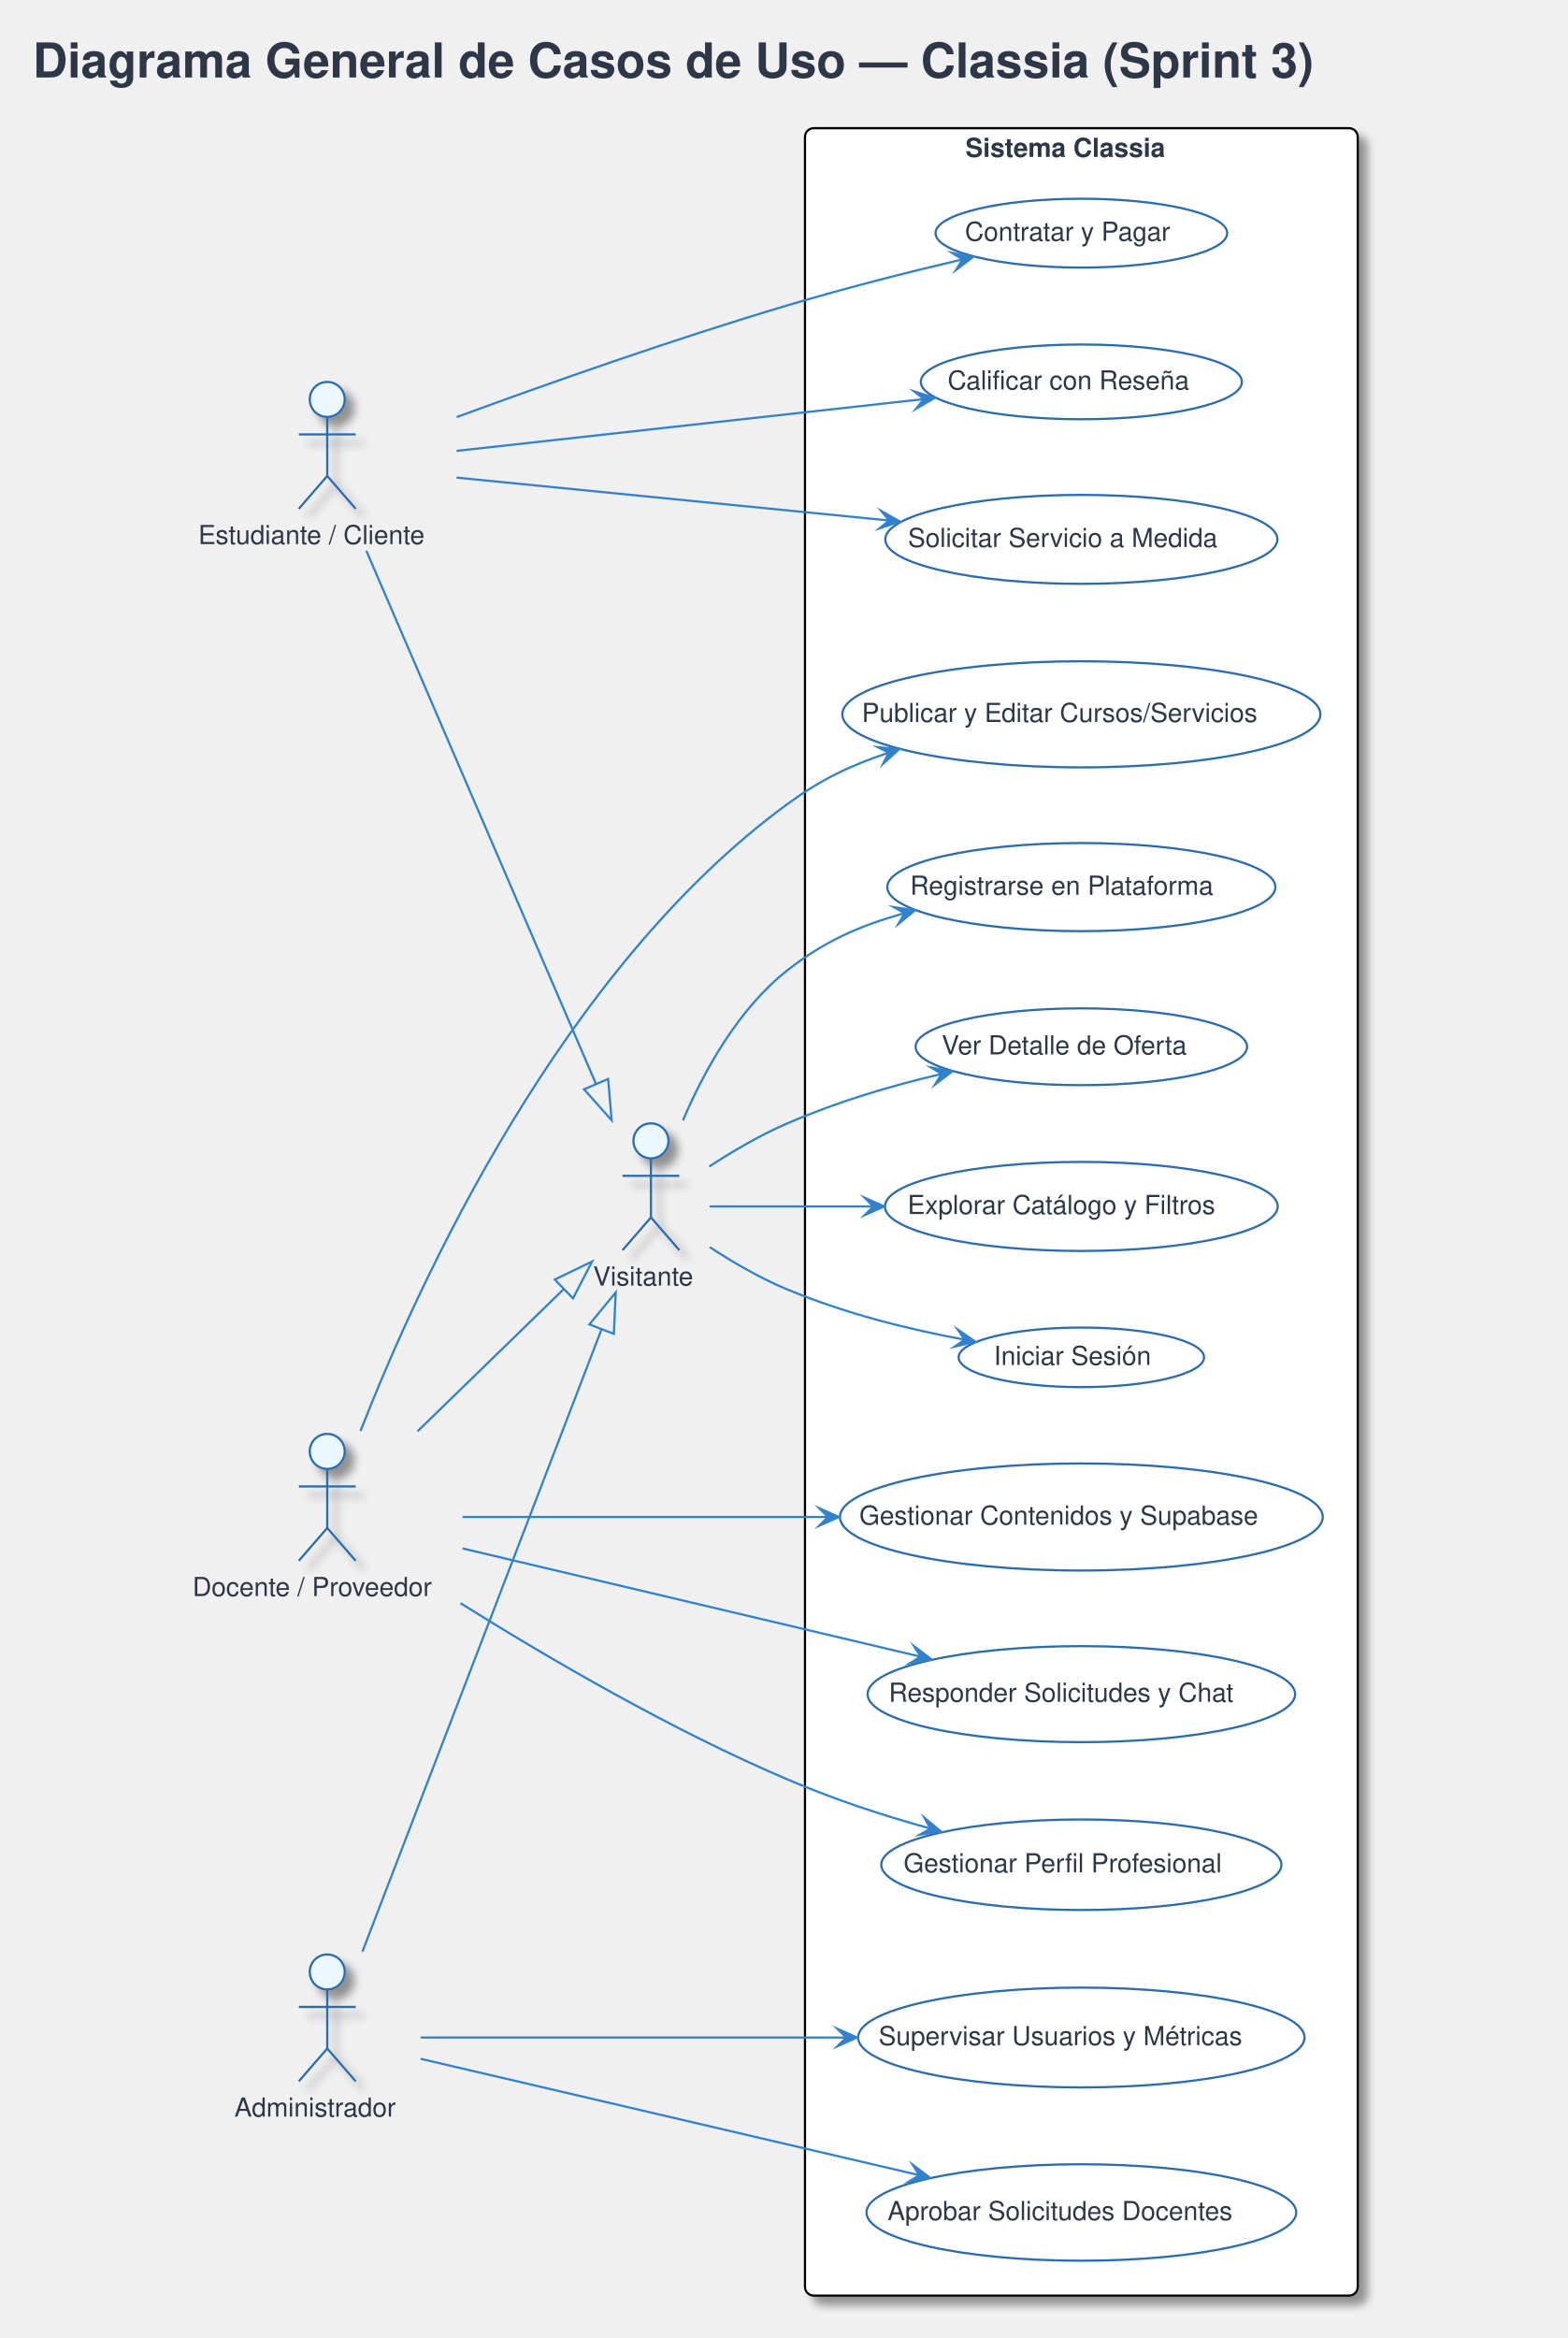
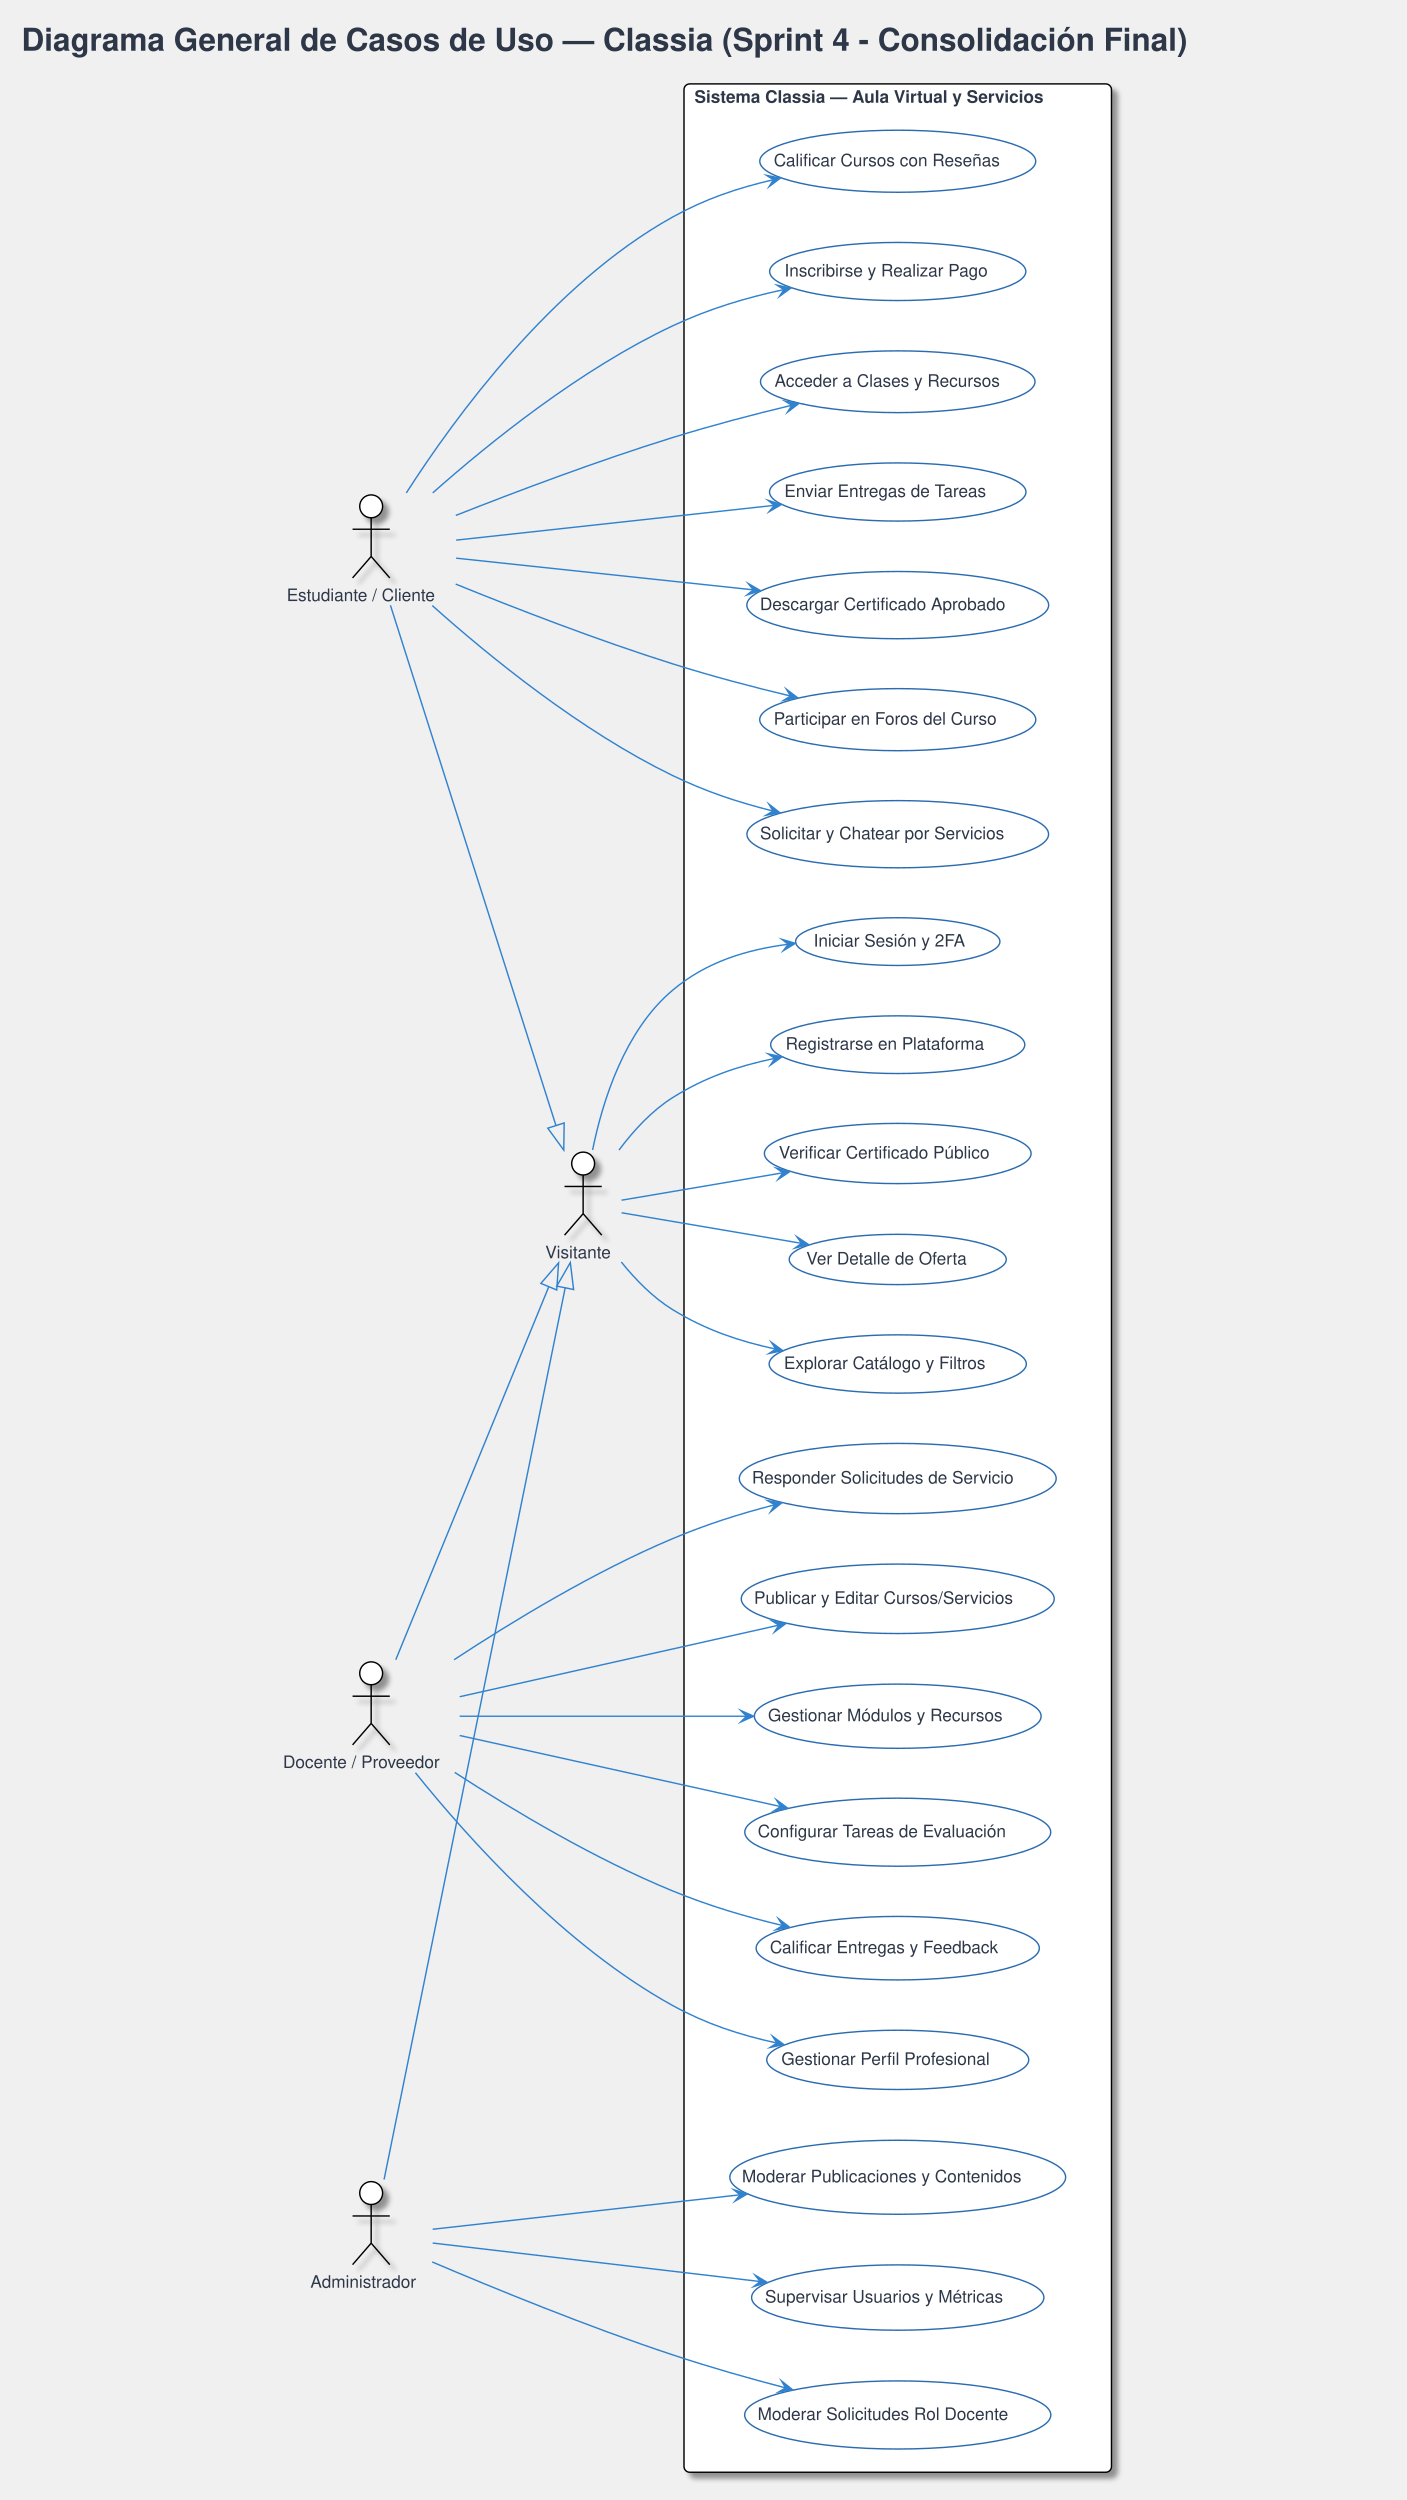
- <svg xmlns="http://www.w3.org/2000/svg" version="1.1" data-diagram-type="DESCRIPTION" style="width:717px;height:1069px;background:#FFFFFF;" width="717px" height="1069px" viewBox="0 0 717 1069" zoomAndPan="magnify" preserveAspectRatio="none" contentStyleType="text/css">
+ <svg xmlns="http://www.w3.org/2000/svg" version="1.1" data-diagram-type="DESCRIPTION" style="width:982px;height:1746px;background:#FFFFFF;" width="982px" height="1746px" viewBox="0 0 982 1746" zoomAndPan="magnify" preserveAspectRatio="none" contentStyleType="text/css">
  <defs>
-     <filter id="f14ex913kn9kvd" x="-1" y="-1" width="300%" height="300%">
+     <filter id="fqup9glhv155t" x="-1" y="-1" width="300%" height="300%">
      <feGaussianBlur result="blurOut" stdDeviation="2" />
      <feColorMatrix type="matrix" in="blurOut" result="blurOut2" values="0 0 0 0 0 0 0 0 0 0 0 0 0 0 0 0 0 0 .4 0" />
      <feOffset result="blurOut3" in="blurOut2" dx="4" dy="4" />
      <feBlend in="SourceGraphic" in2="blurOut3" mode="normal" />
    </filter>
  </defs>
  <g font-family="sans-serif" lengthAdjust="spacing">
-     <g class="title" data-source-line="37">
-       <text x="15" y="35.421" fill="#2D3748" font-size="22" textLength="685.985" font-weight="700" font-family="'Segoe UI', 'Helvetica', 'Arial', sans-serif">Diagrama General de Casos de Uso — Classia (Sprint 3)</text>
-     </g>
-     <g class="cluster" data-qualified-name="Sistema Classia" id="ent0005" data-source-line="46">
-       <rect x="368.138" y="58.609" width="252.79" height="991" fill="#FFF" style="stroke:#000;stroke-width:1;" filter="url(#f14ex913kn9kvd)" rx="4" ry="4" />
-       <text x="441.499" y="71.748" fill="#2D3748" font-size="12" textLength="106.066" font-weight="700" font-family="'Segoe UI', 'Helvetica', 'Arial', sans-serif">Sistema Classia</text>
-     </g>
-     <g class="entity" data-qualified-name="Sistema Classia.UC_Reg" id="ent0006" data-source-line="47">
-       <ellipse cx="494.525" cy="405.609" rx="88.747" ry="20.149" fill="#FFF" style="stroke:#2B6CB0;stroke-width:1;" />
-       <text x="416.211" y="409.093" fill="#2D3748" font-size="12" textLength="156.627" font-family="'Segoe UI', 'Helvetica', 'Arial', sans-serif">Registrarse en Plataforma</text>
-     </g>
-     <g class="entity" data-qualified-name="Sistema Classia.UC_Login" id="ent0007" data-source-line="48">
-       <ellipse cx="494.524" cy="620.613" rx="56.116" ry="13.623" fill="#FFF" style="stroke:#2B6CB0;stroke-width:1;" />
-       <text x="454.501" y="624.097" fill="#2D3748" font-size="12" textLength="80.045" font-family="'Segoe UI', 'Helvetica', 'Arial', sans-serif">Iniciar Sesión</text>
-     </g>
-     <g class="entity" data-qualified-name="Sistema Classia.UC_Cat" id="ent0008" data-source-line="49">
-       <ellipse cx="494.526" cy="551.613" rx="89.819" ry="20.364" fill="#FFF" style="stroke:#2B6CB0;stroke-width:1;" />
-       <text x="415.041" y="555.097" fill="#2D3748" font-size="12" textLength="158.971" font-family="'Segoe UI', 'Helvetica', 'Arial', sans-serif">Explorar Catálogo y Filtros</text>
-     </g>
-     <g class="entity" data-qualified-name="Sistema Classia.UC_Det" id="ent0009" data-source-line="50">
-       <ellipse cx="494.524" cy="478.609" rx="75.796" ry="17.559" fill="#FFF" style="stroke:#2B6CB0;stroke-width:1;" />
-       <text x="430.651" y="482.093" fill="#2D3748" font-size="12" textLength="127.746" font-family="'Segoe UI', 'Helvetica', 'Arial', sans-serif">Ver Detalle de Oferta</text>
-     </g>
-     <g class="entity" data-qualified-name="Sistema Classia.UC_Sol" id="ent0010" data-source-line="51">
-       <ellipse cx="494.529" cy="246.614" rx="89.671" ry="20.334" fill="#FFF" style="stroke:#2B6CB0;stroke-width:1;" />
-       <text x="415.204" y="250.098" fill="#2D3748" font-size="12" textLength="158.648" font-family="'Segoe UI', 'Helvetica', 'Arial', sans-serif">Solicitar Servicio a Medida</text>
-     </g>
-     <g class="entity" data-qualified-name="Sistema Classia.UC_Pay" id="ent0011" data-source-line="52">
-       <ellipse cx="494.532" cy="106.608" rx="66.694" ry="15.739" fill="#FFF" style="stroke:#2B6CB0;stroke-width:1;" />
-       <text x="441.264" y="110.093" fill="#2D3748" font-size="12" textLength="106.535" font-family="'Segoe UI', 'Helvetica', 'Arial', sans-serif">Contratar y Pagar</text>
-     </g>
-     <g class="entity" data-qualified-name="Sistema Classia.UC_Val" id="ent0012" data-source-line="53">
-       <ellipse cx="494.531" cy="174.606" rx="73.433" ry="17.087" fill="#FFF" style="stroke:#2B6CB0;stroke-width:1;" />
-       <text x="433.365" y="178.09" fill="#2D3748" font-size="12" textLength="122.332" font-family="'Segoe UI', 'Helvetica', 'Arial', sans-serif">Calificar con Reseña</text>
-     </g>
-     <g class="entity" data-qualified-name="Sistema Classia.UC_Pub" id="ent0013" data-source-line="54">
-       <ellipse cx="494.53" cy="326.608" rx="109.292" ry="24.258" fill="#FFF" style="stroke:#2B6CB0;stroke-width:1;" />
-       <text x="394.138" y="330.092" fill="#2D3748" font-size="12" textLength="200.783" font-family="'Segoe UI', 'Helvetica', 'Arial', sans-serif">Publicar y Editar Cursos/Servicios</text>
-     </g>
-     <g class="entity" data-qualified-name="Sistema Classia.UC_Cont" id="ent0014" data-source-line="55">
-       <ellipse cx="494.532" cy="693.608" rx="110.394" ry="24.479" fill="#FFF" style="stroke:#2B6CB0;stroke-width:1;" />
-       <text x="392.974" y="697.093" fill="#2D3748" font-size="12" textLength="203.115" font-family="'Segoe UI', 'Helvetica', 'Arial', sans-serif">Gestionar Contenidos y Supabase</text>
-     </g>
-     <g class="entity" data-qualified-name="Sistema Classia.UC_RespSol" id="ent0015" data-source-line="56">
-       <ellipse cx="494.527" cy="774.611" rx="97.759" ry="21.952" fill="#FFF" style="stroke:#2B6CB0;stroke-width:1;" />
-       <text x="406.437" y="778.096" fill="#2D3748" font-size="12" textLength="176.18" font-family="'Segoe UI', 'Helvetica', 'Arial', sans-serif">Responder Solicitudes y Chat</text>
-     </g>
-     <g class="entity" data-qualified-name="Sistema Classia.UC_Perf" id="ent0016" data-source-line="57">
-       <ellipse cx="494.53" cy="852.608" rx="91.493" ry="20.699" fill="#FFF" style="stroke:#2B6CB0;stroke-width:1;" />
-       <text x="413.22" y="856.092" fill="#2D3748" font-size="12" textLength="162.621" font-family="'Segoe UI', 'Helvetica', 'Arial', sans-serif">Gestionar Perfil Profesional</text>
-     </g>
-     <g class="entity" data-qualified-name="Sistema Classia.UC_Adm" id="ent0017" data-source-line="58">
-       <ellipse cx="494.528" cy="931.605" rx="102.08" ry="22.816" fill="#FFF" style="stroke:#2B6CB0;stroke-width:1;" />
-       <text x="401.806" y="935.09" fill="#2D3748" font-size="12" textLength="185.443" font-family="'Segoe UI', 'Helvetica', 'Arial', sans-serif">Supervisar Usuarios y Métricas</text>
-     </g>
-     <g class="entity" data-qualified-name="Sistema Classia.UC_ApprDoc" id="ent0018" data-source-line="59">
-       <ellipse cx="494.531" cy="1011.612" rx="98.264" ry="22.053" fill="#FFF" style="stroke:#2B6CB0;stroke-width:1;" />
-       <text x="405.899" y="1015.096" fill="#2D3748" font-size="12" textLength="177.264" font-family="'Segoe UI', 'Helvetica', 'Arial', sans-serif">Aprobar Solicitudes Docentes</text>
-     </g>
-     <g class="entity" data-qualified-name="Visitante" id="ent0001" data-source-line="41">
-       <ellipse cx="297.698" cy="521.629" rx="8" ry="8" fill="#EBF8FF" style="stroke:#2B6CB0;stroke-width:1;" filter="url(#f14ex913kn9kvd)" />
-       <path d="M297.698,529.629 L297.698,556.629 M284.698,537.629 L310.698,537.629 M297.698,556.629 L284.698,571.629 M297.698,556.629 L310.698,571.629" style="stroke:#2B6CB0;stroke-width:1;" fill="none" filter="url(#f14ex913kn9kvd)" />
-       <text x="271.258" y="587.768" fill="#2D3748" font-size="12" textLength="52.881" font-family="'Segoe UI', 'Helvetica', 'Arial', sans-serif">Visitante</text>
-     </g>
-     <g class="entity" data-qualified-name="Estudiante" id="ent0002" data-source-line="42">
-       <ellipse cx="149.656" cy="182.629" rx="8" ry="8" fill="#EBF8FF" style="stroke:#2B6CB0;stroke-width:1;" filter="url(#f14ex913kn9kvd)" />
-       <path d="M149.656,190.629 L149.656,217.629 M136.656,198.629 L162.656,198.629 M149.656,217.629 L136.656,232.629 M149.656,217.629 L162.656,232.629" style="stroke:#2B6CB0;stroke-width:1;" fill="none" filter="url(#f14ex913kn9kvd)" />
-       <text x="90.688" y="248.768" fill="#2D3748" font-size="12" textLength="117.938" font-family="'Segoe UI', 'Helvetica', 'Arial', sans-serif">Estudiante / Cliente</text>
-     </g>
-     <g class="entity" data-qualified-name="Docente" id="ent0003" data-source-line="43">
-       <ellipse cx="149.657" cy="663.629" rx="8" ry="8" fill="#EBF8FF" style="stroke:#2B6CB0;stroke-width:1;" filter="url(#f14ex913kn9kvd)" />
-       <path d="M149.657,671.629 L149.657,698.629 M136.657,679.629 L162.657,679.629 M149.657,698.629 L136.657,713.629 M149.657,698.629 L162.657,713.629" style="stroke:#2B6CB0;stroke-width:1;" fill="none" filter="url(#f14ex913kn9kvd)" />
-       <text x="88.058" y="729.768" fill="#2D3748" font-size="12" textLength="123.199" font-family="'Segoe UI', 'Helvetica', 'Arial', sans-serif">Docente / Proveedor</text>
-     </g>
-     <g class="entity" data-qualified-name="Admin" id="ent0004" data-source-line="44">
-       <ellipse cx="149.661" cy="901.629" rx="8" ry="8" fill="#EBF8FF" style="stroke:#2B6CB0;stroke-width:1;" filter="url(#f14ex913kn9kvd)" />
-       <path d="M149.661,909.629 L149.661,936.629 M136.661,917.629 L162.661,917.629 M149.661,936.629 L136.661,951.629 M149.661,936.629 L162.661,951.629" style="stroke:#2B6CB0;stroke-width:1;" fill="none" filter="url(#f14ex913kn9kvd)" />
-       <text x="107.198" y="967.768" fill="#2D3748" font-size="12" textLength="84.926" font-family="'Segoe UI', 'Helvetica', 'Arial', sans-serif">Administrador</text>
-     </g>
-     <g class="link" data-entity-1="ent0001" data-entity-2="ent0006" id="lnk19" data-source-line="62" data-link-type="dependency">
-       <path d="M312.328,512.249 C322.228,489.139 337.828,461.129 360.138,443.609 C376.898,430.449 393.196,423.174 413.646,417.554" style="stroke:#3182CE;stroke-width:1;" fill="none" id="Visitante-to-UC_Reg" />
-       <polygon points="418.468,416.229,408.729,414.757,413.646,417.554,410.849,422.471,418.468,416.229" fill="#3182CE" style="stroke:#3182CE;stroke-width:1;stroke-linejoin:miter;stroke-miterlimit:10;" />
-     </g>
-     <g class="link" data-entity-1="ent0001" data-entity-2="ent0007" id="lnk20" data-source-line="63" data-link-type="dependency">
-       <path d="M324.598,570.239 C335.198,577.159 347.848,584.539 360.138,589.609 C387.618,600.939 415.143,607.68 441.163,612.55" style="stroke:#3182CE;stroke-width:1;" fill="none" id="Visitante-to-UC_Login" />
-       <polygon points="446.078,613.469,437.967,607.882,441.163,612.55,436.495,615.745,446.078,613.469" fill="#3182CE" style="stroke:#3182CE;stroke-width:1;stroke-linejoin:miter;stroke-miterlimit:10;" />
-     </g>
-     <g class="link" data-entity-1="ent0001" data-entity-2="ent0008" id="lnk21" data-source-line="64" data-link-type="dependency">
-       <path d="M324.568,551.609 C345.168,551.609 370.278,551.609 399.398,551.609" style="stroke:#3182CE;stroke-width:1;" fill="none" id="Visitante-to-UC_Cat" />
-       <polygon points="404.398,551.609,395.398,547.609,399.398,551.609,395.398,555.609,404.398,551.609" fill="#3182CE" style="stroke:#3182CE;stroke-width:1;stroke-linejoin:miter;stroke-miterlimit:10;" />
-     </g>
-     <g class="link" data-entity-1="ent0001" data-entity-2="ent0009" id="lnk22" data-source-line="65" data-link-type="dependency">
-       <path d="M324.378,533.349 C335.048,526.409 347.808,518.899 360.138,513.609 C384.008,503.369 406.742,496.669 430.622,491.029" style="stroke:#3182CE;stroke-width:1;" fill="none" id="Visitante-to-UC_Det" />
-       <polygon points="435.488,489.879,425.809,488.055,430.622,491.029,427.648,495.841,435.488,489.879" fill="#3182CE" style="stroke:#3182CE;stroke-width:1;stroke-linejoin:miter;stroke-miterlimit:10;" />
-     </g>
-     <g class="link" data-entity-1="ent0002" data-entity-2="ent0001" id="lnk23" data-source-line="67" data-link-type="extension">
-       <path d="M167.548,251.829 C195.638,317.009 244.475,430.398 272.605,495.688" style="stroke:#3182CE;stroke-width:1;" fill="none" id="Estudiante-to-Visitante" />
-       <polygon points="279.728,512.219,278.116,493.314,267.095,498.063,279.728,512.219" fill="none" style="stroke:#3182CE;stroke-width:1;stroke-linejoin:miter;stroke-miterlimit:10;" />
-     </g>
-     <g class="link" data-entity-1="ent0002" data-entity-2="ent0010" id="lnk24" data-source-line="68" data-link-type="dependency">
-       <path d="M208.818,218.379 C264.518,223.899 344.102,231.797 406.612,237.987" style="stroke:#3182CE;stroke-width:1;" fill="none" id="Estudiante-to-UC_Sol" />
-       <polygon points="411.588,238.479,403.026,233.612,406.612,237.987,402.237,241.573,411.588,238.479" fill="#3182CE" style="stroke:#3182CE;stroke-width:1;stroke-linejoin:miter;stroke-miterlimit:10;" />
-     </g>
-     <g class="link" data-entity-1="ent0002" data-entity-2="ent0011" id="lnk25" data-source-line="69" data-link-type="dependency">
-       <path d="M208.878,190.689 C250.648,175.359 308.458,154.969 360.138,139.609 C388.038,131.319 414.77,124.574 440.21,118.594" style="stroke:#3182CE;stroke-width:1;" fill="none" id="Estudiante-to-UC_Pay" />
-       <polygon points="445.078,117.449,435.401,115.615,440.21,118.594,437.232,123.403,445.078,117.449" fill="#3182CE" style="stroke:#3182CE;stroke-width:1;stroke-linejoin:miter;stroke-miterlimit:10;" />
-     </g>
-     <g class="link" data-entity-1="ent0002" data-entity-2="ent0012" id="lnk26" data-source-line="70" data-link-type="dependency">
-       <path d="M208.818,206.159 C269.388,199.449 359.128,189.511 422.478,182.481" style="stroke:#3182CE;stroke-width:1;" fill="none" id="Estudiante-to-UC_Val" />
-       <polygon points="427.448,181.929,418.061,178.946,422.478,182.481,418.944,186.898,427.448,181.929" fill="#3182CE" style="stroke:#3182CE;stroke-width:1;stroke-linejoin:miter;stroke-miterlimit:10;" />
-     </g>
-     <g class="link" data-entity-1="ent0003" data-entity-2="ent0001" id="lnk27" data-source-line="72" data-link-type="extension">
-       <path d="M190.948,654.429 C216.448,629.639 235.753,610.868 257.883,589.348" style="stroke:#3182CE;stroke-width:1;" fill="none" id="Docente-to-Visitante" />
-       <polygon points="270.788,576.799,253.7,585.047,262.066,593.65,270.788,576.799" fill="none" style="stroke:#3182CE;stroke-width:1;stroke-linejoin:miter;stroke-miterlimit:10;" />
-     </g>
-     <g class="link" data-entity-1="ent0003" data-entity-2="ent0013" id="lnk28" data-source-line="73" data-link-type="dependency">
-       <path d="M164.878,654.269 C191.878,585.319 257.208,442.819 360.138,367.609 C375.198,356.599 388.522,350.083 406.432,344.143" style="stroke:#3182CE;stroke-width:1;" fill="none" id="Docente-to-UC_Pub" />
-       <polygon points="411.178,342.569,401.376,341.606,406.432,344.143,403.894,349.199,411.178,342.569" fill="#3182CE" style="stroke:#3182CE;stroke-width:1;stroke-linejoin:miter;stroke-miterlimit:10;" />
-     </g>
-     <g class="link" data-entity-1="ent0003" data-entity-2="ent0014" id="lnk29" data-source-line="74" data-link-type="dependency">
-       <path d="M211.558,693.609 C259.188,693.609 321.658,693.609 378.658,693.609" style="stroke:#3182CE;stroke-width:1;" fill="none" id="Docente-to-UC_Cont" />
-       <polygon points="383.658,693.609,374.658,689.609,378.658,693.609,374.658,697.609,383.658,693.609" fill="#3182CE" style="stroke:#3182CE;stroke-width:1;stroke-linejoin:miter;stroke-miterlimit:10;" />
-     </g>
-     <g class="link" data-entity-1="ent0003" data-entity-2="ent0015" id="lnk30" data-source-line="75" data-link-type="dependency">
-       <path d="M211.558,707.999 C271.698,722.199 358.602,742.73 420.992,757.47" style="stroke:#3182CE;stroke-width:1;" fill="none" id="Docente-to-UC_RespSol" />
-       <polygon points="425.858,758.619,418.019,752.657,420.992,757.47,416.179,760.443,425.858,758.619" fill="#3182CE" style="stroke:#3182CE;stroke-width:1;stroke-linejoin:miter;stroke-miterlimit:10;" />
-     </g>
-     <g class="link" data-entity-1="ent0003" data-entity-2="ent0016" id="lnk31" data-source-line="76" data-link-type="dependency">
-       <path d="M210.568,732.999 C251.438,758.579 307.498,791.209 360.138,813.609 C382.448,823.099 402.98,829.821 425.55,836.091" style="stroke:#3182CE;stroke-width:1;" fill="none" id="Docente-to-UC_Perf" />
-       <polygon points="430.368,837.429,422.767,831.166,425.55,836.091,420.625,838.874,430.368,837.429" fill="#3182CE" style="stroke:#3182CE;stroke-width:1;stroke-linejoin:miter;stroke-miterlimit:10;" />
-     </g>
-     <g class="link" data-entity-1="ent0004" data-entity-2="ent0001" id="lnk32" data-source-line="78" data-link-type="extension">
-       <path d="M165.738,892.369 C193.758,819.459 247.09,680.681 275.13,607.721" style="stroke:#3182CE;stroke-width:1;" fill="none" id="Admin-to-Visitante" />
-       <polygon points="281.588,590.919,269.53,605.569,280.731,609.874,281.588,590.919" fill="none" style="stroke:#3182CE;stroke-width:1;stroke-linejoin:miter;stroke-miterlimit:10;" />
-     </g>
-     <g class="link" data-entity-1="ent0004" data-entity-2="ent0017" id="lnk33" data-source-line="79" data-link-type="dependency">
-       <path d="M192.358,931.609 C241.618,931.609 320.288,931.609 386.948,931.609" style="stroke:#3182CE;stroke-width:1;" fill="none" id="Admin-to-UC_Adm" />
-       <polygon points="391.948,931.609,382.948,927.609,386.948,931.609,382.948,935.609,391.948,931.609" fill="#3182CE" style="stroke:#3182CE;stroke-width:1;stroke-linejoin:miter;stroke-miterlimit:10;" />
-     </g>
-     <g class="link" data-entity-1="ent0004" data-entity-2="ent0018" id="lnk34" data-source-line="80" data-link-type="dependency">
-       <path d="M192.358,941.339 C250.268,954.849 350.889,978.323 420.379,994.543" style="stroke:#3182CE;stroke-width:1;" fill="none" id="Admin-to-UC_ApprDoc" />
-       <polygon points="425.248,995.679,417.392,989.738,420.379,994.543,415.574,997.529,425.248,995.679" fill="#3182CE" style="stroke:#3182CE;stroke-width:1;stroke-linejoin:miter;stroke-miterlimit:10;" />
+     <g class="title" data-source-line="18">
+       <text x="15" y="35.421" fill="#2D3748" font-size="22" textLength="950.877" font-weight="700" font-family="'Segoe UI', 'Helvetica', 'Arial', sans-serif">Diagrama General de Casos de Uso — Classia (Sprint 4 - Consolidación Final)</text>
+     </g>
+     <g class="cluster" data-qualified-name="Sistema Classia . Aula Virtual y Servicios" id="ent0005" data-source-line="27">
+       <rect x="477.703" y="58.609" width="298.55" height="1668" fill="#FFF" style="stroke:#000;stroke-width:1;" filter="url(#fqup9glhv155t)" rx="4" ry="4" />
+       <text x="485.041" y="71.748" fill="#2D3748" font-size="12" textLength="283.875" font-weight="700" font-family="'Segoe UI', 'Helvetica', 'Arial', sans-serif">Sistema Classia — Aula Virtual y Servicios</text>
+     </g>
+     <g class="entity" data-qualified-name="Sistema Classia . Aula Virtual y Servicios.UC_Reg" id="ent0006" data-source-line="29">
+       <ellipse cx="626.98" cy="729.609" rx="88.747" ry="20.149" fill="#FFF" style="stroke:#2B6CB0;stroke-width:1;" />
+       <text x="548.667" y="733.093" fill="#2D3748" font-size="12" textLength="156.627" font-family="'Segoe UI', 'Helvetica', 'Arial', sans-serif">Registrarse en Plataforma</text>
+     </g>
+     <g class="entity" data-qualified-name="Sistema Classia . Aula Virtual y Servicios.UC_Login" id="ent0007" data-source-line="30">
+       <ellipse cx="626.988" cy="657.61" rx="71.355" ry="16.671" fill="#FFF" style="stroke:#2B6CB0;stroke-width:1;" />
+       <text x="568.227" y="661.095" fill="#2D3748" font-size="12" textLength="117.521" font-family="'Segoe UI', 'Helvetica', 'Arial', sans-serif">Iniciar Sesión y 2FA</text>
+     </g>
+     <g class="entity" data-qualified-name="Sistema Classia . Aula Virtual y Servicios.UC_Cat" id="ent0008" data-source-line="31">
+       <ellipse cx="626.982" cy="952.613" rx="89.819" ry="20.364" fill="#FFF" style="stroke:#2B6CB0;stroke-width:1;" />
+       <text x="547.497" y="956.097" fill="#2D3748" font-size="12" textLength="158.971" font-family="'Segoe UI', 'Helvetica', 'Arial', sans-serif">Explorar Catálogo y Filtros</text>
+     </g>
+     <g class="entity" data-qualified-name="Sistema Classia . Aula Virtual y Servicios.UC_Det" id="ent0009" data-source-line="32">
+       <ellipse cx="626.98" cy="879.609" rx="75.796" ry="17.559" fill="#FFF" style="stroke:#2B6CB0;stroke-width:1;" />
+       <text x="563.107" y="883.093" fill="#2D3748" font-size="12" textLength="127.746" font-family="'Segoe UI', 'Helvetica', 'Arial', sans-serif">Ver Detalle de Oferta</text>
+     </g>
+     <g class="entity" data-qualified-name="Sistema Classia . Aula Virtual y Servicios.UC_VerifCert" id="ent0010" data-source-line="33">
+       <ellipse cx="626.984" cy="805.607" rx="93.14" ry="21.028" fill="#FFF" style="stroke:#2B6CB0;stroke-width:1;" />
+       <text x="543.883" y="809.092" fill="#2D3748" font-size="12" textLength="166.201" font-family="'Segoe UI', 'Helvetica', 'Arial', sans-serif">Verificar Certificado Público</text>
+     </g>
+     <g class="entity" data-qualified-name="Sistema Classia . Aula Virtual y Servicios.UC_Pay" id="ent0011" data-source-line="36">
+       <ellipse cx="626.981" cy="189.613" rx="89.467" ry="20.293" fill="#FFF" style="stroke:#2B6CB0;stroke-width:1;" />
+       <text x="547.879" y="193.097" fill="#2D3748" font-size="12" textLength="158.203" font-family="'Segoe UI', 'Helvetica', 'Arial', sans-serif">Inscribirse y Realizar Pago</text>
+     </g>
+     <g class="entity" data-qualified-name="Sistema Classia . Aula Virtual y Servicios.UC_Clases" id="ent0012" data-source-line="37">
+       <ellipse cx="626.985" cy="266.612" rx="95.862" ry="21.572" fill="#FFF" style="stroke:#2B6CB0;stroke-width:1;" />
+       <text x="540.94" y="270.096" fill="#2D3748" font-size="12" textLength="172.09" font-family="'Segoe UI', 'Helvetica', 'Arial', sans-serif">Acceder a Clases y Recursos</text>
+     </g>
+     <g class="entity" data-qualified-name="Sistema Classia . Aula Virtual y Servicios.UC_Entregas" id="ent0013" data-source-line="38">
+       <ellipse cx="626.987" cy="343.61" rx="89.553" ry="20.311" fill="#FFF" style="stroke:#2B6CB0;stroke-width:1;" />
+       <text x="547.791" y="347.094" fill="#2D3748" font-size="12" textLength="158.391" font-family="'Segoe UI', 'Helvetica', 'Arial', sans-serif">Enviar Entregas de Tareas</text>
+     </g>
+     <g class="entity" data-qualified-name="Sistema Classia . Aula Virtual y Servicios.UC_Cert" id="ent0014" data-source-line="39">
+       <ellipse cx="626.986" cy="422.61" rx="105.402" ry="23.48" fill="#FFF" style="stroke:#2B6CB0;stroke-width:1;" />
+       <text x="530.722" y="426.094" fill="#2D3748" font-size="12" textLength="192.527" font-family="'Segoe UI', 'Helvetica', 'Arial', sans-serif">Descargar Certificado Aprobado</text>
+     </g>
+     <g class="entity" data-qualified-name="Sistema Classia . Aula Virtual y Servicios.UC_Foro" id="ent0015" data-source-line="40">
+       <ellipse cx="626.988" cy="502.61" rx="96.405" ry="21.681" fill="#FFF" style="stroke:#2B6CB0;stroke-width:1;" />
+       <text x="540.357" y="506.095" fill="#2D3748" font-size="12" textLength="173.262" font-family="'Segoe UI', 'Helvetica', 'Arial', sans-serif">Participar en Foros del Curso</text>
+     </g>
+     <g class="entity" data-qualified-name="Sistema Classia . Aula Virtual y Servicios.UC_Sol" id="ent0016" data-source-line="41">
+       <ellipse cx="626.981" cy="582.609" rx="105.347" ry="23.469" fill="#FFF" style="stroke:#2B6CB0;stroke-width:1;" />
+       <text x="530.776" y="586.093" fill="#2D3748" font-size="12" textLength="192.41" font-family="'Segoe UI', 'Helvetica', 'Arial', sans-serif">Solicitar y Chatear por Servicios</text>
+     </g>
+     <g class="entity" data-qualified-name="Sistema Classia . Aula Virtual y Servicios.UC_Val" id="ent0017" data-source-line="42">
+       <ellipse cx="626.982" cy="112.611" rx="96.359" ry="21.672" fill="#FFF" style="stroke:#2B6CB0;stroke-width:1;" />
+       <text x="540.401" y="116.095" fill="#2D3748" font-size="12" textLength="173.162" font-family="'Segoe UI', 'Helvetica', 'Arial', sans-serif">Calificar Cursos con Reseñas</text>
+     </g>
+     <g class="entity" data-qualified-name="Sistema Classia . Aula Virtual y Servicios.UC_Pub" id="ent0018" data-source-line="45">
+       <ellipse cx="626.986" cy="1116.608" rx="109.292" ry="24.258" fill="#FFF" style="stroke:#2B6CB0;stroke-width:1;" />
+       <text x="526.594" y="1120.092" fill="#2D3748" font-size="12" textLength="200.783" font-family="'Segoe UI', 'Helvetica', 'Arial', sans-serif">Publicar y Editar Cursos/Servicios</text>
+     </g>
+     <g class="entity" data-qualified-name="Sistema Classia . Aula Virtual y Servicios.UC_Cont" id="ent0019" data-source-line="46">
+       <ellipse cx="626.988" cy="1198.608" rx="100.144" ry="22.429" fill="#FFF" style="stroke:#2B6CB0;stroke-width:1;" />
+       <text x="536.337" y="1202.093" fill="#2D3748" font-size="12" textLength="181.301" font-family="'Segoe UI', 'Helvetica', 'Arial', sans-serif">Gestionar Módulos y Recursos</text>
+     </g>
+     <g class="entity" data-qualified-name="Sistema Classia . Aula Virtual y Servicios.UC_ConfTareas" id="ent0020" data-source-line="47">
+       <ellipse cx="626.985" cy="1279.608" rx="106.841" ry="23.768" fill="#FFF" style="stroke:#2B6CB0;stroke-width:1;" />
+       <text x="529.192" y="1283.092" fill="#2D3748" font-size="12" textLength="195.586" font-family="'Segoe UI', 'Helvetica', 'Arial', sans-serif">Configurar Tareas de Evaluación</text>
+     </g>
+     <g class="entity" data-qualified-name="Sistema Classia . Aula Virtual y Servicios.UC_Calif" id="ent0021" data-source-line="48">
+       <ellipse cx="626.98" cy="1360.609" rx="98.896" ry="22.179" fill="#FFF" style="stroke:#2B6CB0;stroke-width:1;" />
+       <text x="537.668" y="1364.093" fill="#2D3748" font-size="12" textLength="178.623" font-family="'Segoe UI', 'Helvetica', 'Arial', sans-serif">Calificar Entregas y Feedback</text>
+     </g>
+     <g class="entity" data-qualified-name="Sistema Classia . Aula Virtual y Servicios.UC_Perf" id="ent0022" data-source-line="49">
+       <ellipse cx="626.986" cy="1438.608" rx="91.493" ry="20.699" fill="#FFF" style="stroke:#2B6CB0;stroke-width:1;" />
+       <text x="545.676" y="1442.092" fill="#2D3748" font-size="12" textLength="162.621" font-family="'Segoe UI', 'Helvetica', 'Arial', sans-serif">Gestionar Perfil Profesional</text>
+     </g>
+     <g class="entity" data-qualified-name="Sistema Classia . Aula Virtual y Servicios.UC_RespSol" id="ent0023" data-source-line="50">
+       <ellipse cx="626.984" cy="1032.611" rx="110.66" ry="24.532" fill="#FFF" style="stroke:#2B6CB0;stroke-width:1;" />
+       <text x="525.145" y="1036.096" fill="#2D3748" font-size="12" textLength="203.678" font-family="'Segoe UI', 'Helvetica', 'Arial', sans-serif">Responder Solicitudes de Servicio</text>
+     </g>
+     <g class="entity" data-qualified-name="Sistema Classia . Aula Virtual y Servicios.UC_Adm" id="ent0024" data-source-line="53">
+       <ellipse cx="626.983" cy="1604.605" rx="102.08" ry="22.816" fill="#FFF" style="stroke:#2B6CB0;stroke-width:1;" />
+       <text x="534.262" y="1608.09" fill="#2D3748" font-size="12" textLength="185.443" font-family="'Segoe UI', 'Helvetica', 'Arial', sans-serif">Supervisar Usuarios y Métricas</text>
+     </g>
+     <g class="entity" data-qualified-name="Sistema Classia . Aula Virtual y Servicios.UC_ApprDoc" id="ent0025" data-source-line="54">
+       <ellipse cx="626.982" cy="1686.613" rx="106.918" ry="23.784" fill="#FFF" style="stroke:#2B6CB0;stroke-width:1;" />
+       <text x="529.107" y="1690.097" fill="#2D3748" font-size="12" textLength="195.75" font-family="'Segoe UI', 'Helvetica', 'Arial', sans-serif">Moderar Solicitudes Rol Docente</text>
+     </g>
+     <g class="entity" data-qualified-name="Sistema Classia . Aula Virtual y Servicios.UC_ModPub" id="ent0026" data-source-line="55">
+       <ellipse cx="626.979" cy="1520.604" rx="117.275" ry="25.855" fill="#FFF" style="stroke:#2B6CB0;stroke-width:1;" />
+       <text x="518.17" y="1524.089" fill="#2D3748" font-size="12" textLength="217.617" font-family="'Segoe UI', 'Helvetica', 'Arial', sans-serif">Moderar Publicaciones y Contenidos</text>
+     </g>
+     <g class="entity" data-qualified-name="Visitante" id="ent0001" data-source-line="22">
+       <ellipse cx="407.264" cy="812.629" rx="8" ry="8" fill="#FFF" style="stroke:#000;stroke-width:1;" filter="url(#fqup9glhv155t)" />
+       <path d="M407.264,820.629 L407.264,847.629 M394.264,828.629 L420.264,828.629 M407.264,847.629 L394.264,862.629 M407.264,847.629 L420.264,862.629" style="stroke:#000;stroke-width:1;" fill="none" filter="url(#fqup9glhv155t)" />
+       <text x="380.823" y="878.768" fill="#2D3748" font-size="12" textLength="52.881" font-family="'Segoe UI', 'Helvetica', 'Arial', sans-serif">Visitante</text>
+     </g>
+     <g class="entity" data-qualified-name="Estudiante" id="ent0002" data-source-line="23">
+       <ellipse cx="259.222" cy="353.629" rx="8" ry="8" fill="#FFF" style="stroke:#000;stroke-width:1;" filter="url(#fqup9glhv155t)" />
+       <path d="M259.222,361.629 L259.222,388.629 M246.222,369.629 L272.222,369.629 M259.222,388.629 L246.222,403.629 M259.222,388.629 L272.222,403.629" style="stroke:#000;stroke-width:1;" fill="none" filter="url(#fqup9glhv155t)" />
+       <text x="200.253" y="419.768" fill="#2D3748" font-size="12" textLength="117.938" font-family="'Segoe UI', 'Helvetica', 'Arial', sans-serif">Estudiante / Cliente</text>
+     </g>
+     <g class="entity" data-qualified-name="Docente" id="ent0003" data-source-line="24">
+       <ellipse cx="259.223" cy="1168.629" rx="8" ry="8" fill="#FFF" style="stroke:#000;stroke-width:1;" filter="url(#fqup9glhv155t)" />
+       <path d="M259.223,1176.629 L259.223,1203.629 M246.223,1184.629 L272.223,1184.629 M259.223,1203.629 L246.223,1218.629 M259.223,1203.629 L272.223,1218.629" style="stroke:#000;stroke-width:1;" fill="none" filter="url(#fqup9glhv155t)" />
+       <text x="197.623" y="1234.768" fill="#2D3748" font-size="12" textLength="123.199" font-family="'Segoe UI', 'Helvetica', 'Arial', sans-serif">Docente / Proveedor</text>
+     </g>
+     <g class="entity" data-qualified-name="Admin" id="ent0004" data-source-line="25">
+       <ellipse cx="259.226" cy="1531.629" rx="8" ry="8" fill="#FFF" style="stroke:#000;stroke-width:1;" filter="url(#fqup9glhv155t)" />
+       <path d="M259.226,1539.629 L259.226,1566.629 M246.226,1547.629 L272.226,1547.629 M259.226,1566.629 L246.226,1581.629 M259.226,1566.629 L272.226,1581.629" style="stroke:#000;stroke-width:1;" fill="none" filter="url(#fqup9glhv155t)" />
+       <text x="216.763" y="1597.768" fill="#2D3748" font-size="12" textLength="84.926" font-family="'Segoe UI', 'Helvetica', 'Arial', sans-serif">Administrador</text>
+     </g>
+     <g class="link" data-entity-1="ent0001" data-entity-2="ent0006" id="lnk27" data-source-line="58" data-link-type="dependency">
+       <path d="M432.313,803.199 C442.323,789.769 455.053,775.829 469.703,766.609 C492.473,752.279 515.389,744.521 541.199,739.131" style="stroke:#3182CE;stroke-width:1;" fill="none" id="Visitante-to-UC_Reg" />
+       <polygon points="546.093,738.109,536.466,736.034,541.199,739.131,538.101,743.865,546.093,738.109" fill="#3182CE" style="stroke:#3182CE;stroke-width:1;stroke-linejoin:miter;stroke-miterlimit:10;" />
+     </g>
+     <g class="link" data-entity-1="ent0001" data-entity-2="ent0007" id="lnk28" data-source-line="59" data-link-type="dependency">
+       <path d="M413.863,803.159 C420.893,768.609 436.343,719.669 469.703,691.609 C493.393,671.679 521.135,663.306 550.505,659.476" style="stroke:#3182CE;stroke-width:1;" fill="none" id="Visitante-to-UC_Login" />
+       <polygon points="555.463,658.829,546.022,656.027,550.505,659.476,547.056,663.96,555.463,658.829" fill="#3182CE" style="stroke:#3182CE;stroke-width:1;stroke-linejoin:miter;stroke-miterlimit:10;" />
+     </g>
+     <g class="link" data-entity-1="ent0001" data-entity-2="ent0008" id="lnk29" data-source-line="60" data-link-type="dependency">
+       <path d="M433.913,881.389 C443.763,893.639 455.983,906.169 469.703,914.609 C492.773,928.799 515.905,936.639 541.815,942.209" style="stroke:#3182CE;stroke-width:1;" fill="none" id="Visitante-to-UC_Cat" />
+       <polygon points="546.703,943.259,538.745,937.457,541.815,942.209,537.064,945.278,546.703,943.259" fill="#3182CE" style="stroke:#3182CE;stroke-width:1;stroke-linejoin:miter;stroke-miterlimit:10;" />
+     </g>
+     <g class="link" data-entity-1="ent0001" data-entity-2="ent0009" id="lnk30" data-source-line="61" data-link-type="dependency">
+       <path d="M434.093,846.999 C466.083,852.439 516.694,861.043 559.814,868.363" style="stroke:#3182CE;stroke-width:1;" fill="none" id="Visitante-to-UC_Det" />
+       <polygon points="564.743,869.199,556.54,863.75,559.814,868.363,555.201,871.637,564.743,869.199" fill="#3182CE" style="stroke:#3182CE;stroke-width:1;stroke-linejoin:miter;stroke-miterlimit:10;" />
+     </g>
+     <g class="link" data-entity-1="ent0001" data-entity-2="ent0010" id="lnk31" data-source-line="62" data-link-type="dependency">
+       <path d="M434.093,838.219 C462.923,833.319 505.974,826.007 546.734,819.077" style="stroke:#3182CE;stroke-width:1;" fill="none" id="Visitante-to-UC_VerifCert" />
+       <polygon points="551.663,818.239,542.12,815.804,546.734,819.077,543.461,823.691,551.663,818.239" fill="#3182CE" style="stroke:#3182CE;stroke-width:1;stroke-linejoin:miter;stroke-miterlimit:10;" />
+     </g>
+     <g class="link" data-entity-1="ent0002" data-entity-2="ent0001" id="lnk32" data-source-line="64" data-link-type="extension">
+       <path d="M272.673,422.739 C300.233,509.349 360.655,699.277 388.285,786.097" style="stroke:#3182CE;stroke-width:1;" fill="none" id="Estudiante-to-Visitante" />
+       <polygon points="393.743,803.249,394.002,784.277,382.567,787.917,393.743,803.249" fill="none" style="stroke:#3182CE;stroke-width:1;stroke-linejoin:miter;stroke-miterlimit:10;" />
+     </g>
+     <g class="link" data-entity-1="ent0002" data-entity-2="ent0011" id="lnk33" data-source-line="65" data-link-type="dependency">
+       <path d="M302.223,344.229 C342.303,308.709 405.883,257.599 469.703,227.609 C495.483,215.499 520.638,208.061 547.458,202.231" style="stroke:#3182CE;stroke-width:1;" fill="none" id="Estudiante-to-UC_Pay" />
+       <polygon points="552.343,201.169,542.699,199.172,547.458,202.231,544.399,206.99,552.343,201.169" fill="#3182CE" style="stroke:#3182CE;stroke-width:1;stroke-linejoin:miter;stroke-miterlimit:10;" />
+     </g>
+     <g class="link" data-entity-1="ent0002" data-entity-2="ent0012" id="lnk34" data-source-line="66" data-link-type="dependency">
+       <path d="M318.313,359.979 C360.023,343.509 417.803,321.689 469.703,305.609 C498.283,296.749 525.412,289.659 552.972,283.029" style="stroke:#3182CE;stroke-width:1;" fill="none" id="Estudiante-to-UC_Clases" />
+       <polygon points="557.833,281.859,548.148,280.075,552.972,283.029,550.019,287.853,557.833,281.859" fill="#3182CE" style="stroke:#3182CE;stroke-width:1;stroke-linejoin:miter;stroke-miterlimit:10;" />
+     </g>
+     <g class="link" data-entity-1="ent0002" data-entity-2="ent0013" id="lnk35" data-source-line="67" data-link-type="dependency">
+       <path d="M318.583,377.229 C379.993,370.509 472.113,360.433 540.723,352.933" style="stroke:#3182CE;stroke-width:1;" fill="none" id="Estudiante-to-UC_Entregas" />
+       <polygon points="545.693,352.389,536.312,349.391,540.723,352.933,537.181,357.344,545.693,352.389" fill="#3182CE" style="stroke:#3182CE;stroke-width:1;stroke-linejoin:miter;stroke-miterlimit:10;" />
+     </g>
+     <g class="link" data-entity-1="ent0002" data-entity-2="ent0014" id="lnk36" data-source-line="68" data-link-type="dependency">
+       <path d="M318.583,389.829 C375.763,395.929 458.892,404.789 526.142,411.959" style="stroke:#3182CE;stroke-width:1;" fill="none" id="Estudiante-to-UC_Cert" />
+       <polygon points="531.113,412.489,522.588,407.558,526.142,411.959,521.74,415.513,531.113,412.489" fill="#3182CE" style="stroke:#3182CE;stroke-width:1;stroke-linejoin:miter;stroke-miterlimit:10;" />
+     </g>
+     <g class="link" data-entity-1="ent0002" data-entity-2="ent0015" id="lnk37" data-source-line="69" data-link-type="dependency">
+       <path d="M318.253,407.929 C359.933,424.869 417.713,447.259 469.703,463.609 C497.983,472.499 524.771,479.553 552.151,486.123" style="stroke:#3182CE;stroke-width:1;" fill="none" id="Estudiante-to-UC_Foro" />
+       <polygon points="557.013,487.289,549.195,481.3,552.151,486.123,547.329,489.079,557.013,487.289" fill="#3182CE" style="stroke:#3182CE;stroke-width:1;stroke-linejoin:miter;stroke-miterlimit:10;" />
+     </g>
+     <g class="link" data-entity-1="ent0002" data-entity-2="ent0016" id="lnk38" data-source-line="70" data-link-type="dependency">
+       <path d="M301.873,422.909 C341.953,458.719 405.763,510.609 469.703,541.609 C493.053,552.929 515.084,560.201 539.884,566.431" style="stroke:#3182CE;stroke-width:1;" fill="none" id="Estudiante-to-UC_Sol" />
+       <polygon points="544.733,567.649,536.979,561.577,539.884,566.431,535.03,569.336,544.733,567.649" fill="#3182CE" style="stroke:#3182CE;stroke-width:1;stroke-linejoin:miter;stroke-miterlimit:10;" />
+     </g>
+     <g class="link" data-entity-1="ent0002" data-entity-2="ent0017" id="lnk39" data-source-line="71" data-link-type="dependency">
+       <path d="M283.763,344.279 C317.733,291.289 385.723,198.229 469.703,151.609 C492.683,138.849 514.993,131.339 540.183,125.499" style="stroke:#3182CE;stroke-width:1;" fill="none" id="Estudiante-to-UC_Val" />
+       <polygon points="545.053,124.369,535.383,122.505,540.183,125.499,537.189,130.299,545.053,124.369" fill="#3182CE" style="stroke:#3182CE;stroke-width:1;stroke-linejoin:miter;stroke-miterlimit:10;" />
+     </g>
+     <g class="link" data-entity-1="ent0003" data-entity-2="ent0001" id="lnk40" data-source-line="73" data-link-type="extension">
+       <path d="M276.413,1159.149 C304.523,1090.629 355.203,967.083 383.283,898.623" style="stroke:#3182CE;stroke-width:1;" fill="none" id="Docente-to-Visitante" />
+       <polygon points="390.113,881.969,377.732,896.346,388.834,900.9,390.113,881.969" fill="none" style="stroke:#3182CE;stroke-width:1;stroke-linejoin:miter;stroke-miterlimit:10;" />
+     </g>
+     <g class="link" data-entity-1="ent0003" data-entity-2="ent0018" id="lnk41" data-source-line="74" data-link-type="dependency">
+       <path d="M321.033,1184.979 C383.493,1170.969 476.044,1150.223 543.914,1135.013" style="stroke:#3182CE;stroke-width:1;" fill="none" id="Docente-to-UC_Pub" />
+       <polygon points="548.793,1133.919,539.137,1131.984,543.914,1135.013,540.886,1139.791,548.793,1133.919" fill="#3182CE" style="stroke:#3182CE;stroke-width:1;stroke-linejoin:miter;stroke-miterlimit:10;" />
+     </g>
+     <g class="link" data-entity-1="ent0003" data-entity-2="ent0019" id="lnk42" data-source-line="75" data-link-type="dependency">
+       <path d="M321.033,1198.609 C376.893,1198.609 455.723,1198.609 521.353,1198.609" style="stroke:#3182CE;stroke-width:1;" fill="none" id="Docente-to-UC_Cont" />
+       <polygon points="526.353,1198.609,517.353,1194.609,521.353,1198.609,517.353,1202.609,526.353,1198.609" fill="#3182CE" style="stroke:#3182CE;stroke-width:1;stroke-linejoin:miter;stroke-miterlimit:10;" />
+     </g>
+     <g class="link" data-entity-1="ent0003" data-entity-2="ent0020" id="lnk43" data-source-line="76" data-link-type="dependency">
+       <path d="M321.033,1212.079 C383.903,1225.999 477.312,1246.688 545.232,1261.728" style="stroke:#3182CE;stroke-width:1;" fill="none" id="Docente-to-UC_ConfTareas" />
+       <polygon points="550.113,1262.809,542.191,1256.958,545.232,1261.728,540.462,1264.769,550.113,1262.809" fill="#3182CE" style="stroke:#3182CE;stroke-width:1;stroke-linejoin:miter;stroke-miterlimit:10;" />
+     </g>
+     <g class="link" data-entity-1="ent0003" data-entity-2="ent0021" id="lnk44" data-source-line="77" data-link-type="dependency">
+       <path d="M317.573,1237.859 C358.463,1264.359 415.573,1298.419 469.703,1320.609 C495.613,1331.229 520.271,1338.493 546.621,1344.813" style="stroke:#3182CE;stroke-width:1;" fill="none" id="Docente-to-UC_Calif" />
+       <polygon points="551.483,1345.979,543.665,1339.991,546.621,1344.813,541.799,1347.77,551.483,1345.979" fill="#3182CE" style="stroke:#3182CE;stroke-width:1;stroke-linejoin:miter;stroke-miterlimit:10;" />
+     </g>
+     <g class="link" data-entity-1="ent0003" data-entity-2="ent0022" id="lnk45" data-source-line="78" data-link-type="dependency">
+       <path d="M290.113,1238.079 C327.163,1284.159 394.673,1359.339 469.703,1400.609 C493.433,1413.659 516.729,1421.209 542.589,1426.879" style="stroke:#3182CE;stroke-width:1;" fill="none" id="Docente-to-UC_Perf" />
+       <polygon points="547.473,1427.949,539.539,1422.115,542.589,1426.879,537.826,1429.929,547.473,1427.949" fill="#3182CE" style="stroke:#3182CE;stroke-width:1;stroke-linejoin:miter;stroke-miterlimit:10;" />
+     </g>
+     <g class="link" data-entity-1="ent0003" data-entity-2="ent0023" id="lnk46" data-source-line="79" data-link-type="dependency">
+       <path d="M317.123,1159.159 C358.043,1132.249 415.363,1097.489 469.703,1074.609 C493.783,1064.469 516.155,1057.42 541.035,1050.94" style="stroke:#3182CE;stroke-width:1;" fill="none" id="Docente-to-UC_RespSol" />
+       <polygon points="545.873,1049.679,536.156,1048.077,541.035,1050.94,538.172,1055.819,545.873,1049.679" fill="#3182CE" style="stroke:#3182CE;stroke-width:1;stroke-linejoin:miter;stroke-miterlimit:10;" />
+     </g>
+     <g class="link" data-entity-1="ent0004" data-entity-2="ent0001" id="lnk47" data-source-line="81" data-link-type="extension">
+       <path d="M268.233,1522.189 C293.733,1396.619 369.301,1024.609 394.731,899.409" style="stroke:#3182CE;stroke-width:1;" fill="none" id="Admin-to-Visitante" />
+       <polygon points="398.313,881.769,388.851,898.215,400.611,900.603,398.313,881.769" fill="none" style="stroke:#3182CE;stroke-width:1;stroke-linejoin:miter;stroke-miterlimit:10;" />
+     </g>
+     <g class="link" data-entity-1="ent0004" data-entity-2="ent0024" id="lnk48" data-source-line="82" data-link-type="dependency">
+       <path d="M302.183,1566.539 C358.843,1573.199 456.358,1584.666 530.878,1593.426" style="stroke:#3182CE;stroke-width:1;" fill="none" id="Admin-to-UC_Adm" />
+       <polygon points="535.843,1594.009,527.372,1588.986,530.878,1593.426,526.438,1596.931,535.843,1594.009" fill="#3182CE" style="stroke:#3182CE;stroke-width:1;stroke-linejoin:miter;stroke-miterlimit:10;" />
+     </g>
+     <g class="link" data-entity-1="ent0004" data-entity-2="ent0025" id="lnk49" data-source-line="83" data-link-type="dependency">
+       <path d="M301.833,1579.739 C343.733,1597.599 410.473,1624.989 469.703,1644.609 C496.773,1653.579 522.106,1660.775 548.666,1667.715" style="stroke:#3182CE;stroke-width:1;" fill="none" id="Admin-to-UC_ApprDoc" />
+       <polygon points="553.503,1668.979,545.807,1662.834,548.666,1667.715,543.785,1670.574,553.503,1668.979" fill="#3182CE" style="stroke:#3182CE;stroke-width:1;stroke-linejoin:miter;stroke-miterlimit:10;" />
+     </g>
+     <g class="link" data-entity-1="ent0004" data-entity-2="ent0026" id="lnk50" data-source-line="84" data-link-type="dependency">
+       <path d="M302.183,1556.909 C355.373,1550.939 443.965,1541.017 516.885,1532.837" style="stroke:#3182CE;stroke-width:1;" fill="none" id="Admin-to-UC_ModPub" />
+       <polygon points="521.853,1532.279,512.464,1529.308,516.885,1532.837,513.355,1537.258,521.853,1532.279" fill="#3182CE" style="stroke:#3182CE;stroke-width:1;stroke-linejoin:miter;stroke-miterlimit:10;" />
    </g>
  </g>
</svg>
